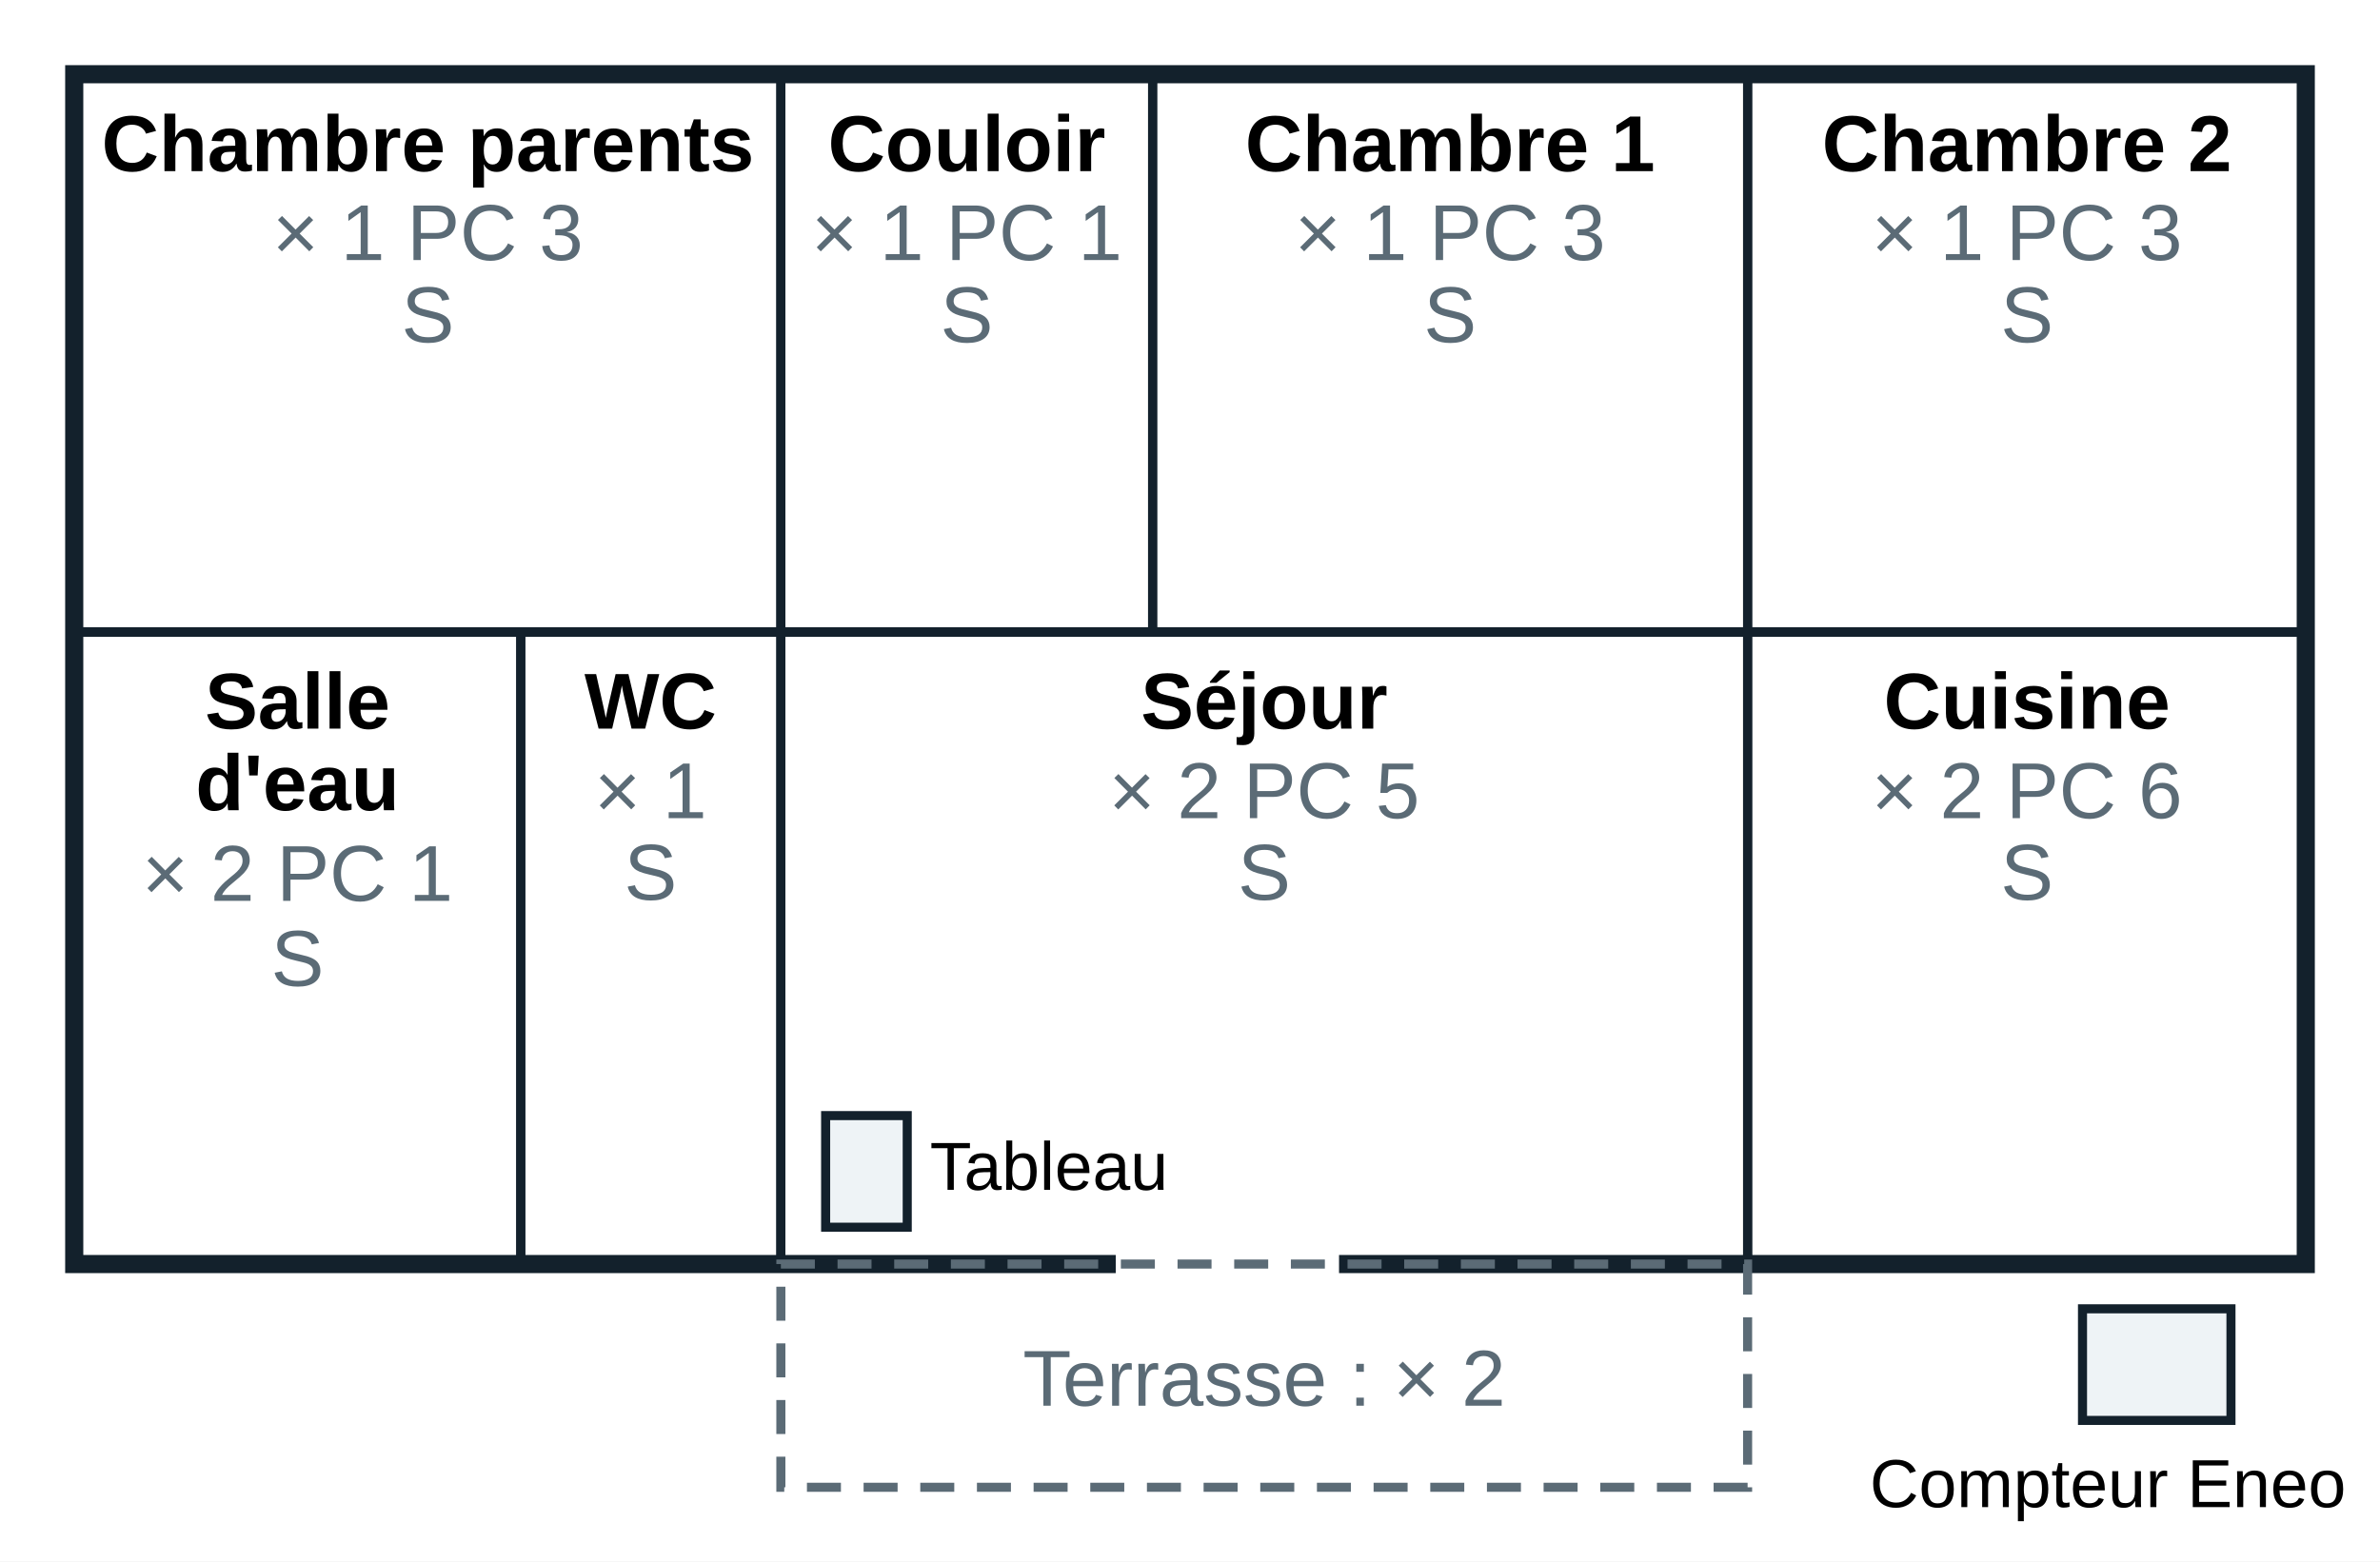
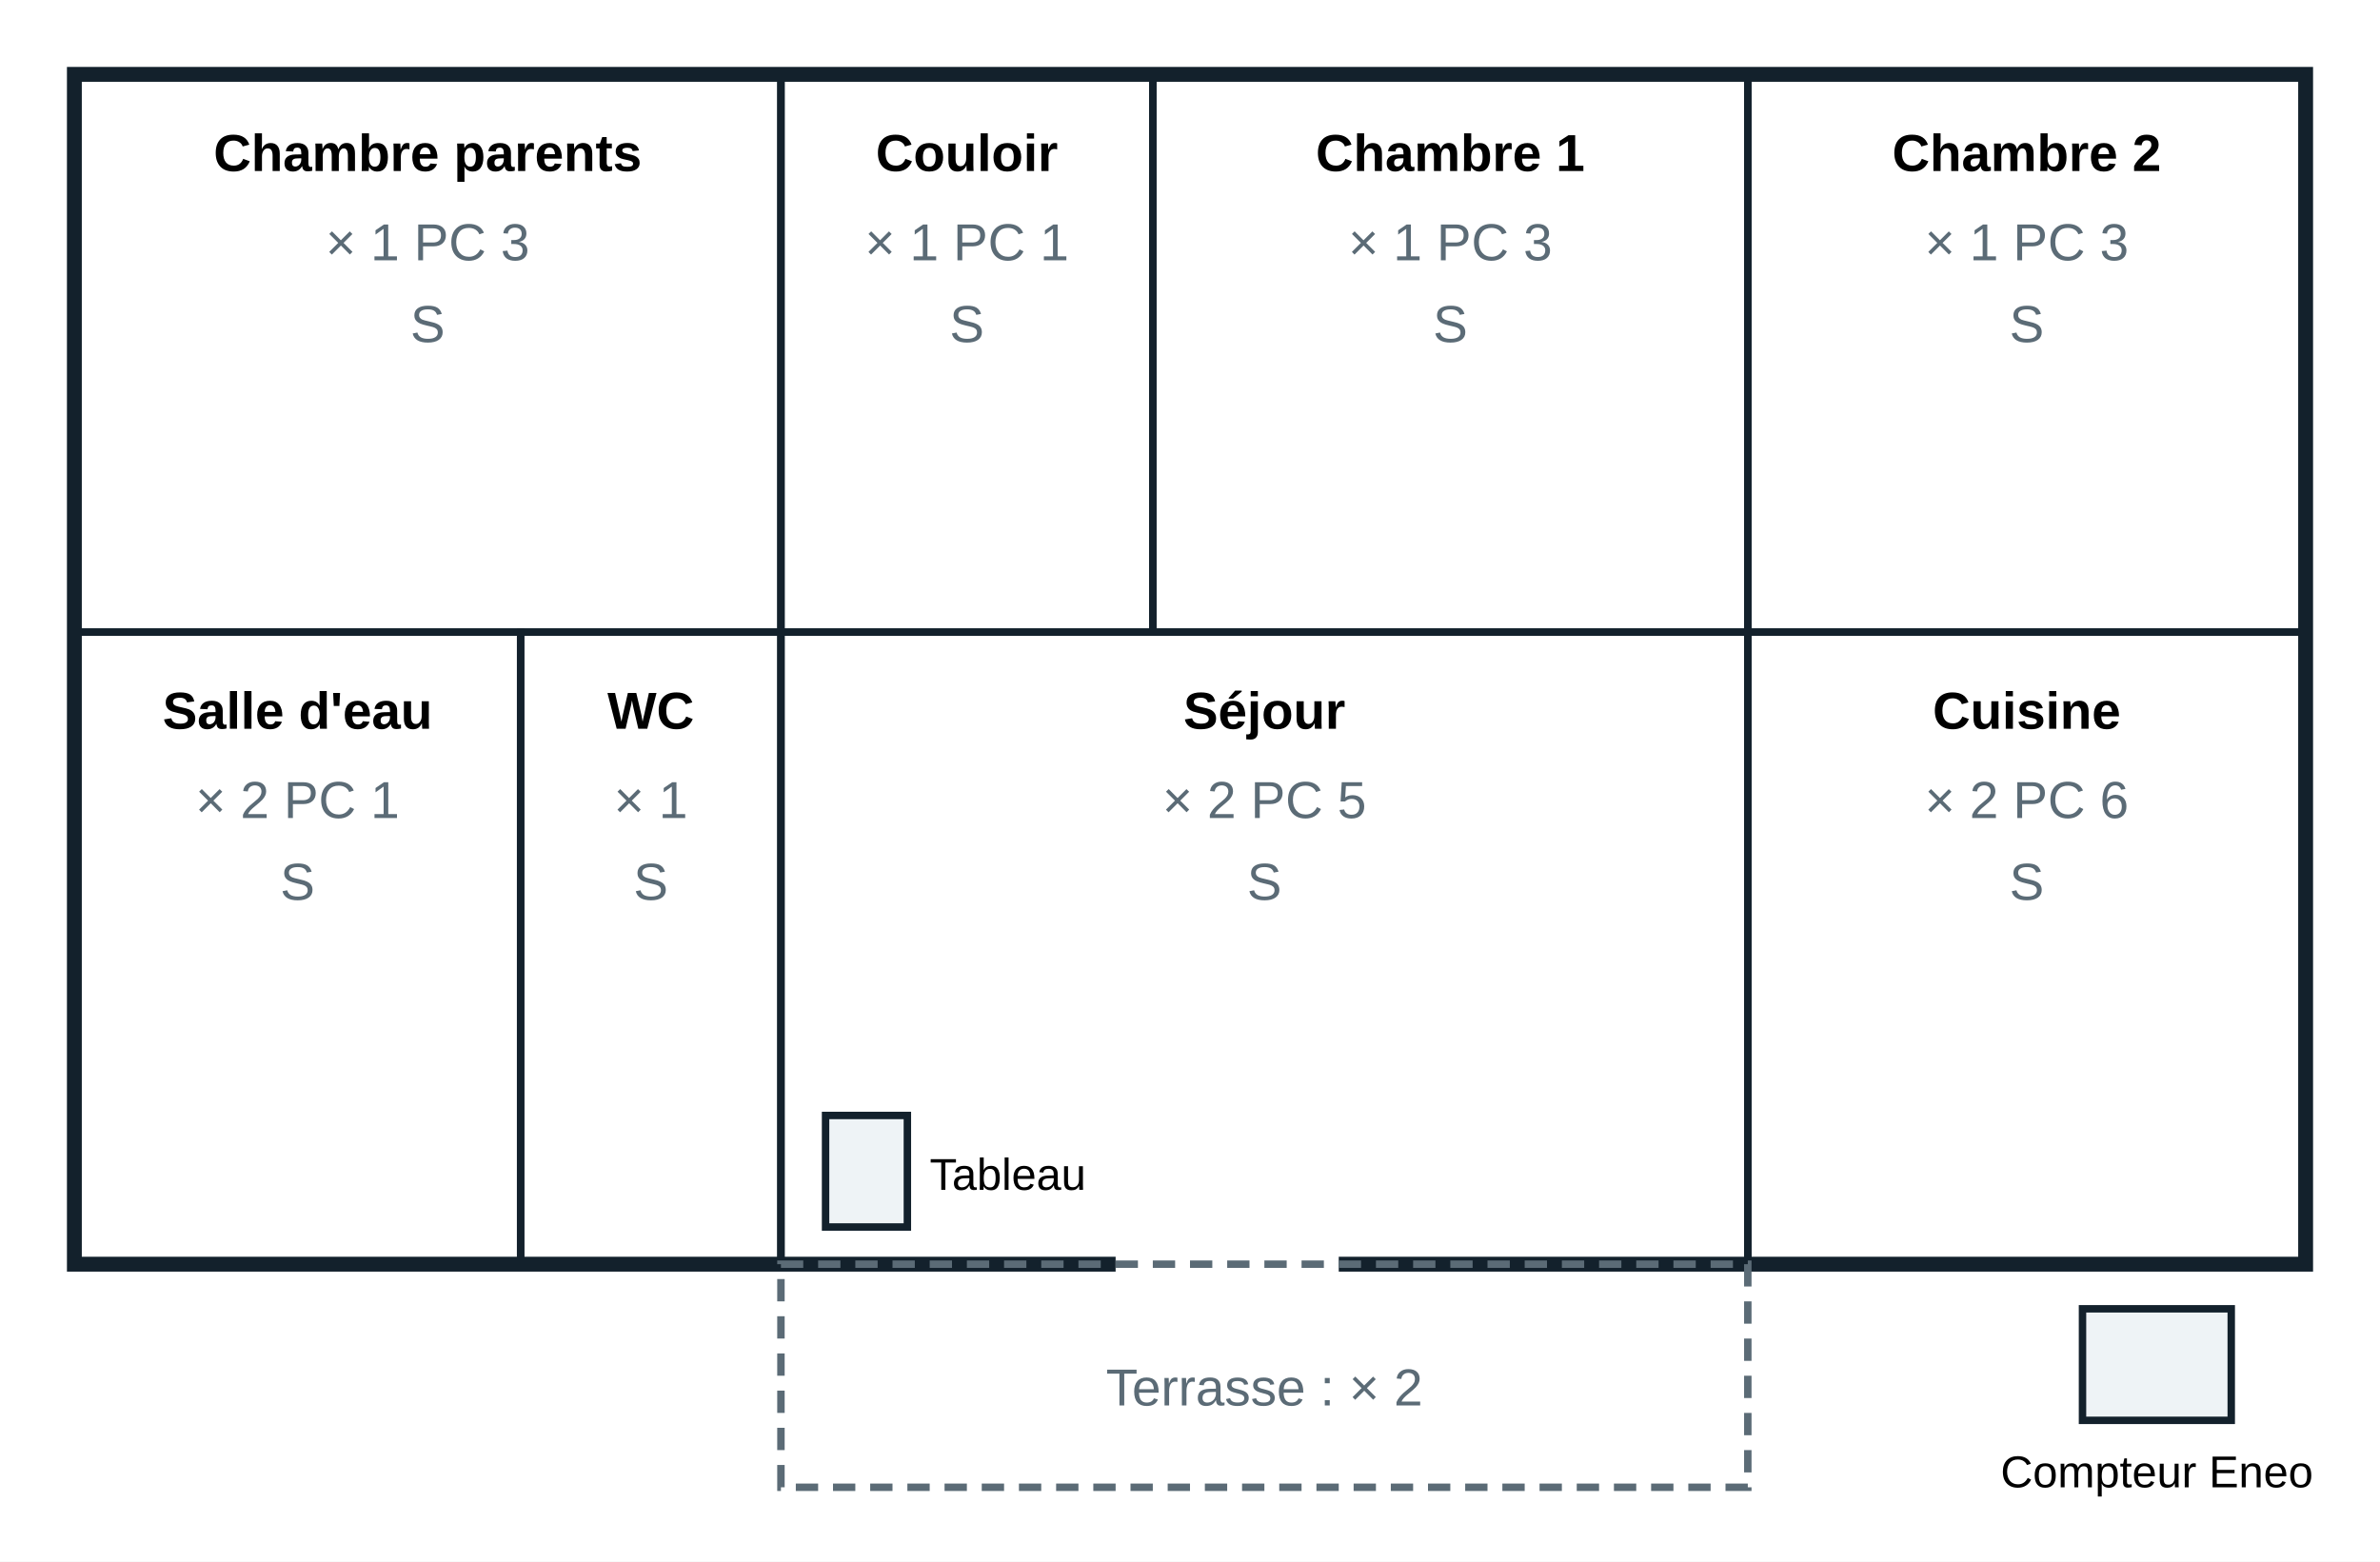
- <svg xmlns="http://www.w3.org/2000/svg" viewBox="0 0 420 275.6" font-family="Arial, sans-serif" font-size="14">
-   <rect width="420" height="275.6" fill="#fff" />
-   <g fill="none" stroke="#13212c" stroke-width="3.2">
-     <rect x="13.1" y="13.1" width="393.8" height="210" />
-     <rect x="13.1" y="13.1" width="124.7" height="98.4" stroke-width="1.6" />
-     <rect x="137.8" y="13.1" width="65.6" height="98.4" stroke-width="1.6" />
-     <rect x="203.4" y="13.1" width="105" height="98.4" stroke-width="1.6" />
-     <rect x="308.4" y="13.1" width="98.4" height="98.4" stroke-width="1.6" />
-     <rect x="13.1" y="111.6" width="78.8" height="111.6" stroke-width="1.6" />
-     <rect x="91.9" y="111.6" width="45.9" height="111.6" stroke-width="1.6" />
-     <rect x="137.8" y="111.6" width="170.6" height="111.6" stroke-width="1.6" />
-     <rect x="308.4" y="111.6" width="98.4" height="111.6" stroke-width="1.6" />
+ <svg xmlns="http://www.w3.org/2000/svg" viewBox="0 0 640 420" font-family="Arial, sans-serif" font-size="14">
+   <rect width="640" height="420" fill="#fff" />
+   <g fill="none" stroke="#13212c" stroke-width="4">
+     <rect x="20" y="20" width="600" height="320" />
+     <rect x="20" y="20" width="190" height="150" stroke-width="2" />
+     <rect x="210" y="20" width="100" height="150" stroke-width="2" />
+     <rect x="310" y="20" width="160" height="150" stroke-width="2" />
+     <rect x="470" y="20" width="150" height="150" stroke-width="2" />
+     <rect x="20" y="170" width="120" height="170" stroke-width="2" />
+     <rect x="140" y="170" width="70" height="170" stroke-width="2" />
+     <rect x="210" y="170" width="260" height="170" stroke-width="2" />
+     <rect x="470" y="170" width="150" height="170" stroke-width="2" />
  </g>
  <g fill="#fff">
-     <rect x="196.9" y="220.5" width="39.4" height="5.2" />
+     <rect x="300" y="336" width="60" height="8" />
  </g>
-   <g fill="none" stroke="#5b6b76" stroke-width="1.6" stroke-dasharray="6 4">
-     <rect x="137.8" y="223.1" width="170.6" height="39.4" />
+   <g fill="none" stroke="#5b6b76" stroke-width="2" stroke-dasharray="6 4">
+     <rect x="210" y="340" width="260" height="60" />
  </g>
-   <text x="75.5" y="30.2" text-anchor="middle" font-weight="bold">Chambre parents</text>
-   <text x="75.5" y="45.9" text-anchor="middle" fill="#5b6b76">× 1   PC 3</text>
-   <text x="75.5" y="60.4" text-anchor="middle" fill="#5b6b76">S</text>
-   <text x="170.6" y="30.2" text-anchor="middle" font-weight="bold">Couloir</text>
-   <text x="170.6" y="45.9" text-anchor="middle" fill="#5b6b76">× 1   PC 1</text>
-   <text x="170.6" y="60.4" text-anchor="middle" fill="#5b6b76">S</text>
-   <text x="255.9" y="30.2" text-anchor="middle" font-weight="bold">Chambre 1</text>
-   <text x="255.9" y="45.9" text-anchor="middle" fill="#5b6b76">× 1   PC 3</text>
-   <text x="255.9" y="60.4" text-anchor="middle" fill="#5b6b76">S</text>
-   <text x="357.7" y="30.2" text-anchor="middle" font-weight="bold">Chambre 2</text>
-   <text x="357.7" y="45.9" text-anchor="middle" fill="#5b6b76">× 1   PC 3</text>
-   <text x="357.7" y="60.4" text-anchor="middle" fill="#5b6b76">S</text>
-   <text x="52.5" y="128.6" text-anchor="middle" font-weight="bold">Salle</text>
-   <text x="52.5" y="143" text-anchor="middle" font-weight="bold">d'eau</text>
-   <text x="52.5" y="159" text-anchor="middle" fill="#5b6b76">× 2   PC 1</text>
-   <text x="52.5" y="174" text-anchor="middle" fill="#5b6b76">S</text>
-   <text x="114.8" y="128.6" text-anchor="middle" font-weight="bold">WC</text>
-   <text x="114.8" y="144.4" text-anchor="middle" fill="#5b6b76">× 1</text>
-   <text x="114.8" y="158.8" text-anchor="middle" fill="#5b6b76">S</text>
-   <text x="223.1" y="128.6" text-anchor="middle" font-weight="bold">Séjour</text>
-   <text x="223.1" y="144.4" text-anchor="middle" fill="#5b6b76">× 2   PC 5</text>
-   <text x="223.1" y="158.8" text-anchor="middle" fill="#5b6b76">S</text>
-   <text x="357.7" y="128.6" text-anchor="middle" font-weight="bold">Cuisine</text>
-   <text x="357.7" y="144.4" text-anchor="middle" fill="#5b6b76">× 2   PC 6</text>
-   <text x="357.7" y="158.8" text-anchor="middle" fill="#5b6b76">S</text>
-   <text x="223.1" y="248.1" text-anchor="middle" fill="#5b6b76">Terrasse : × 2</text>
-   <rect x="145.7" y="196.9" width="14.4" height="19.7" fill="#eef3f6" stroke="#13212c" stroke-width="1.6" />
-   <text x="164.1" y="210" text-anchor="start" font-size="12">Tableau</text>
-   <rect x="367.5" y="231" width="26.2" height="19.7" fill="#eef3f6" stroke="#13212c" stroke-width="1.6" />
-   <text x="414" y="266" text-anchor="end" font-size="12">Compteur Eneo</text>
+   <text x="115.0" y="46" text-anchor="middle" font-weight="bold">Chambre parents</text>
+   <text x="115.0" y="70" text-anchor="middle" fill="#5b6b76">× 1   PC 3</text>
+   <text x="115.0" y="92" text-anchor="middle" fill="#5b6b76">S</text>
+   <text x="260.0" y="46" text-anchor="middle" font-weight="bold">Couloir</text>
+   <text x="260.0" y="70" text-anchor="middle" fill="#5b6b76">× 1   PC 1</text>
+   <text x="260.0" y="92" text-anchor="middle" fill="#5b6b76">S</text>
+   <text x="390.0" y="46" text-anchor="middle" font-weight="bold">Chambre 1</text>
+   <text x="390.0" y="70" text-anchor="middle" fill="#5b6b76">× 1   PC 3</text>
+   <text x="390.0" y="92" text-anchor="middle" fill="#5b6b76">S</text>
+   <text x="545.0" y="46" text-anchor="middle" font-weight="bold">Chambre 2</text>
+   <text x="545.0" y="70" text-anchor="middle" fill="#5b6b76">× 1   PC 3</text>
+   <text x="545.0" y="92" text-anchor="middle" fill="#5b6b76">S</text>
+   <text x="80.0" y="196" text-anchor="middle" font-weight="bold">Salle d'eau</text>
+   <text x="80.0" y="220" text-anchor="middle" fill="#5b6b76">× 2   PC 1</text>
+   <text x="80.0" y="242" text-anchor="middle" fill="#5b6b76">S</text>
+   <text x="175.0" y="196" text-anchor="middle" font-weight="bold">WC</text>
+   <text x="175.0" y="220" text-anchor="middle" fill="#5b6b76">× 1</text>
+   <text x="175.0" y="242" text-anchor="middle" fill="#5b6b76">S</text>
+   <text x="340.0" y="196" text-anchor="middle" font-weight="bold">Séjour</text>
+   <text x="340.0" y="220" text-anchor="middle" fill="#5b6b76">× 2   PC 5</text>
+   <text x="340.0" y="242" text-anchor="middle" fill="#5b6b76">S</text>
+   <text x="545.0" y="196" text-anchor="middle" font-weight="bold">Cuisine</text>
+   <text x="545.0" y="220" text-anchor="middle" fill="#5b6b76">× 2   PC 6</text>
+   <text x="545.0" y="242" text-anchor="middle" fill="#5b6b76">S</text>
+   <text x="340" y="378" text-anchor="middle" fill="#5b6b76">Terrasse : × 2</text>
+   <rect x="222" y="300" width="22" height="30" fill="#eef3f6" stroke="#13212c" stroke-width="2" />
+   <text x="250" y="320" text-anchor="start" font-size="12">Tableau</text>
+   <rect x="560" y="352" width="40" height="30" fill="#eef3f6" stroke="#13212c" stroke-width="2" />
+   <text x="580" y="400" text-anchor="middle" font-size="12">Compteur Eneo</text>
</svg>
